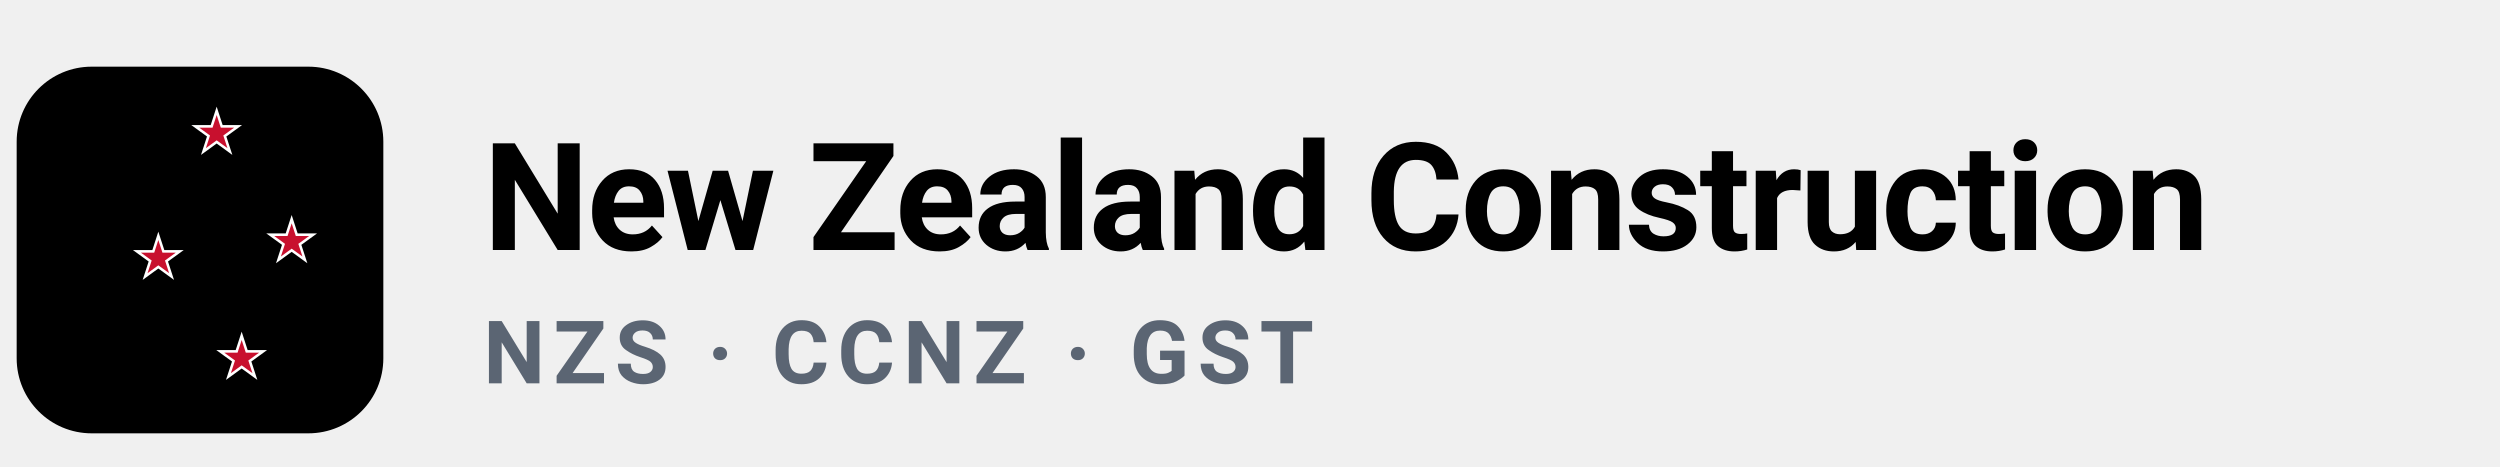
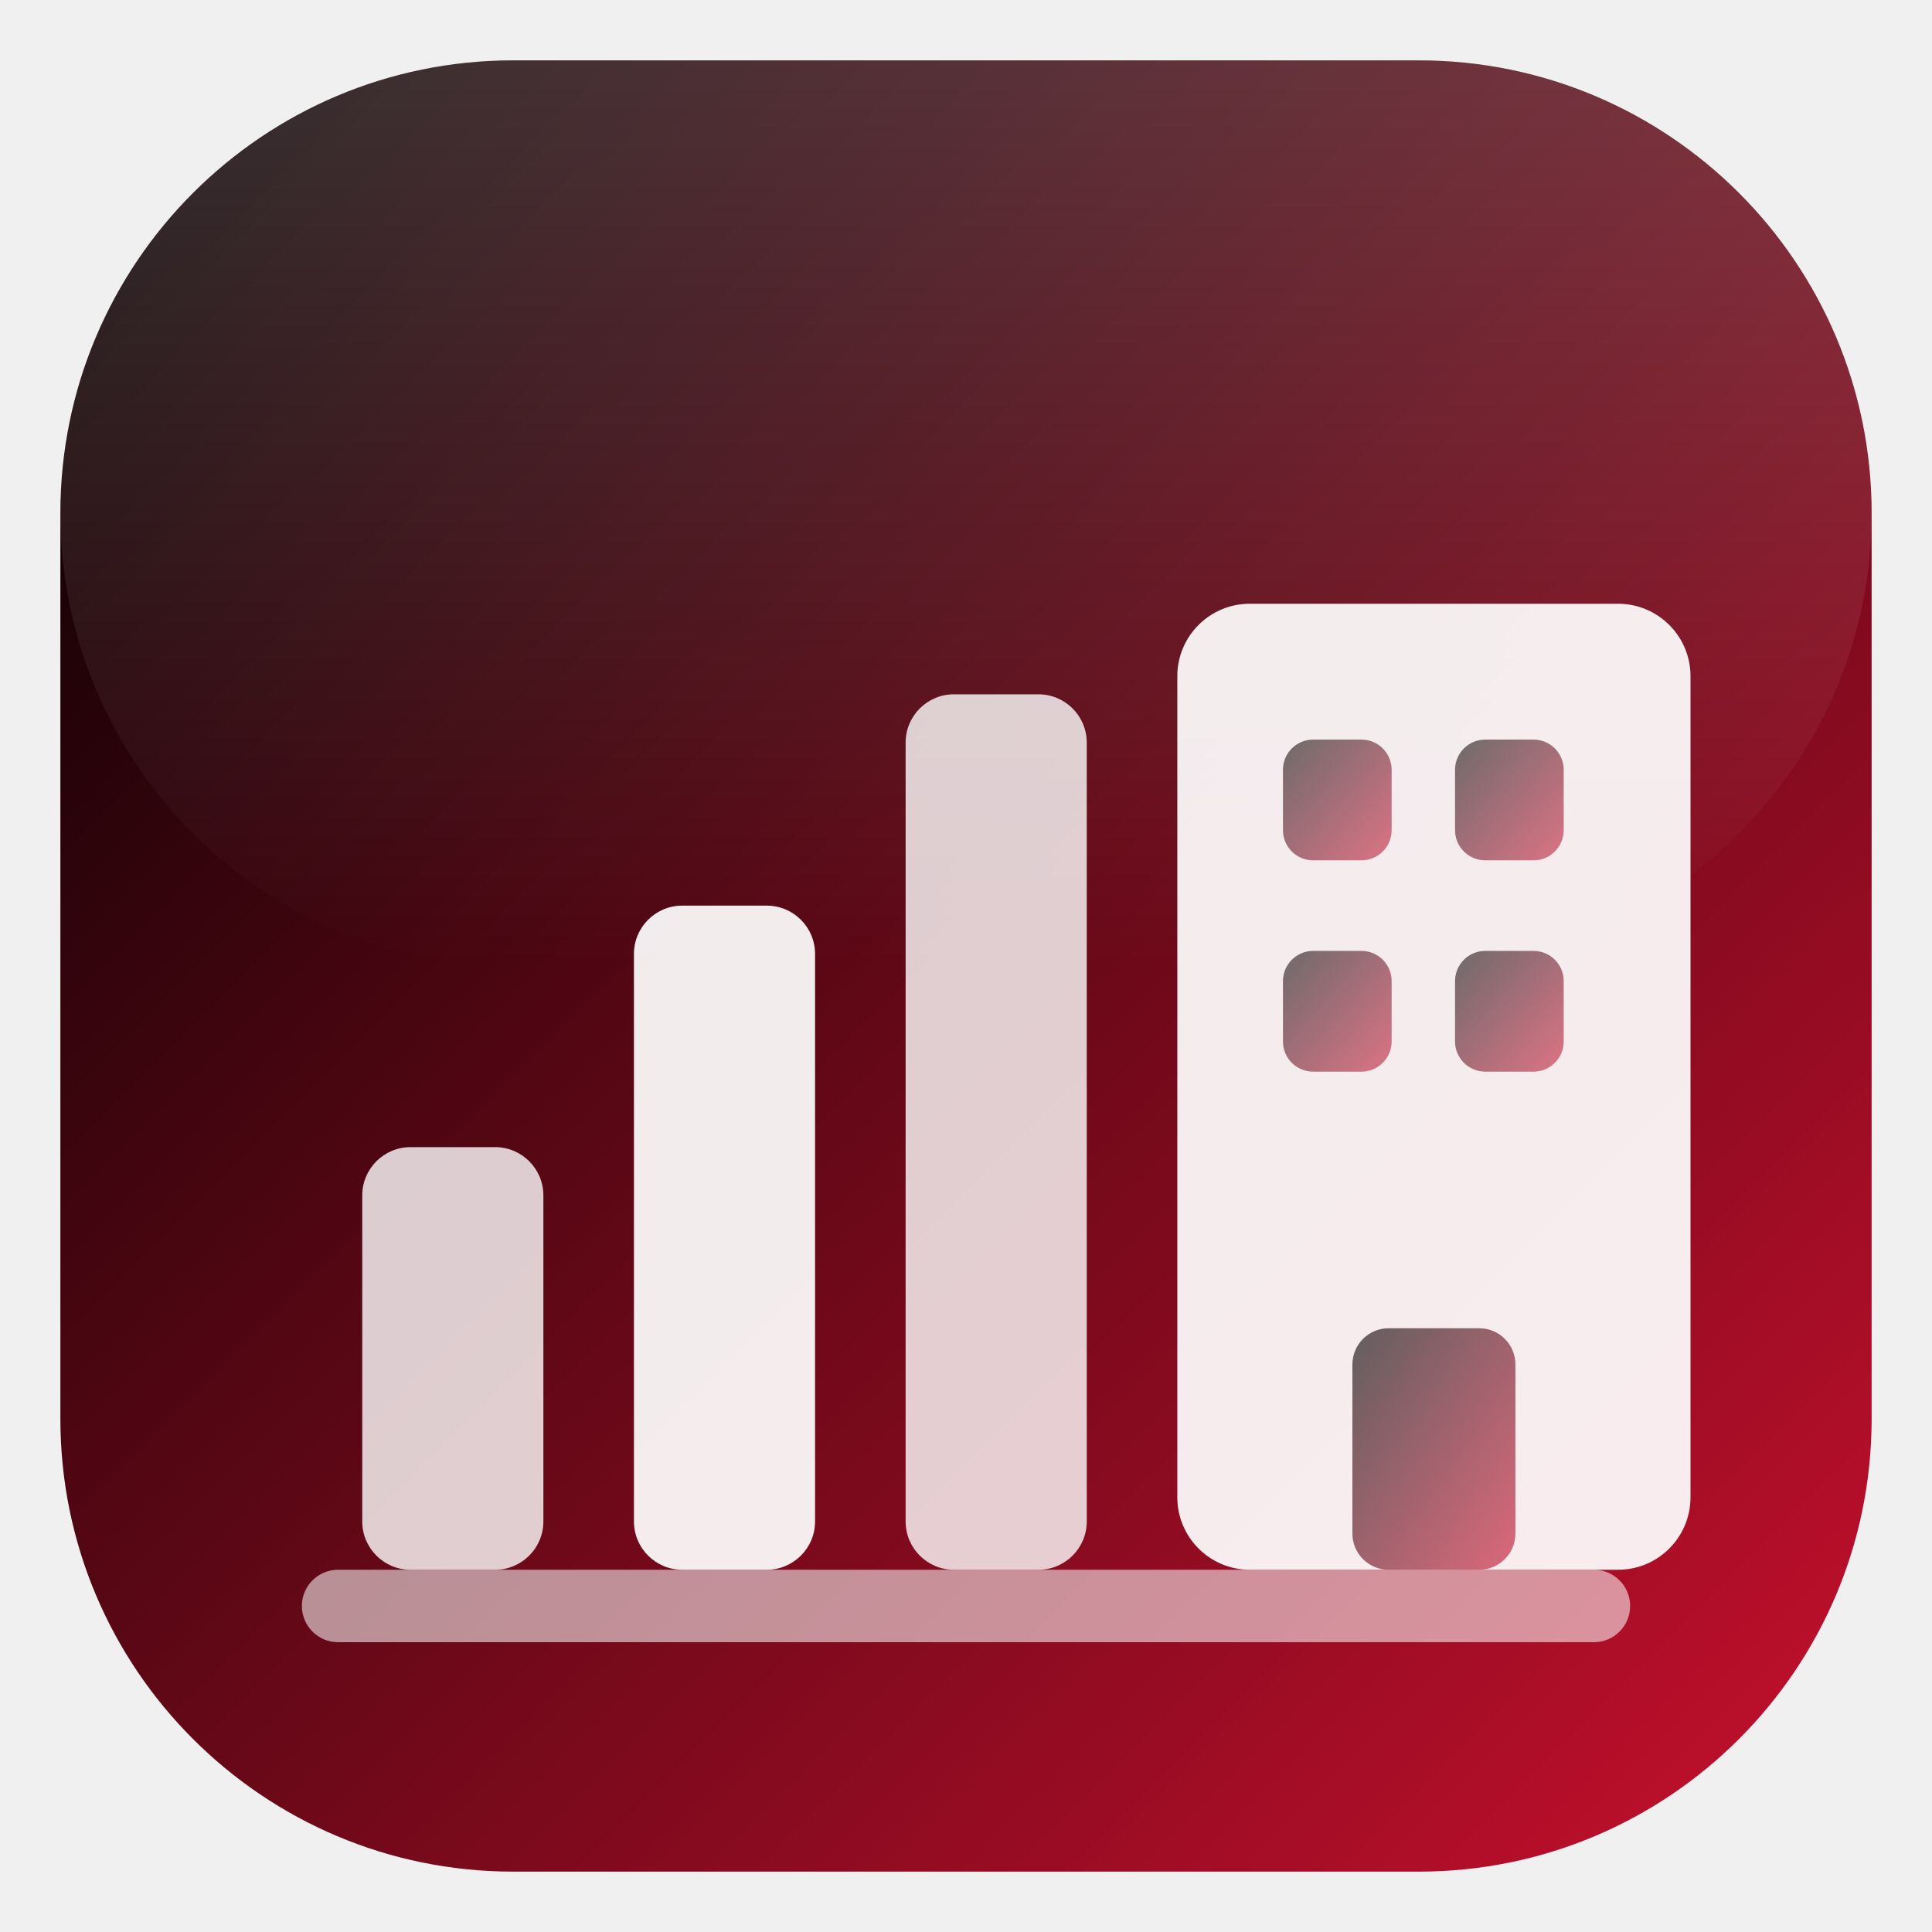
- <svg xmlns="http://www.w3.org/2000/svg" viewBox="0 0 300 56" width="300" height="56" role="img" aria-label="New Zealand Construction Pack">
+ <svg xmlns="http://www.w3.org/2000/svg" viewBox="0 0 64 64" role="img" aria-label="New Zealand Construction Pack">
  <defs>
-     <polygon id="nz-w" points="0,-3.2 0.718,-0.989 3.043,-0.989 1.162,0.378 1.881,2.589 0,1.222 -1.881,2.589 -1.162,0.378 -3.043,-0.989 -0.718,-0.989" fill="#FFFFFF" />
-     <polygon id="nz-r" points="0,-2.2 0.494,-0.68 2.092,-0.68 0.799,0.26 1.293,1.78 0,0.84 -1.293,1.78 -0.799,0.26 -2.092,-0.68 -0.494,-0.68" fill="#C8102E" />
+     <linearGradient id="g_nzs" x1="0" y1="0" x2="1" y2="1">
+       <stop offset="0" stop-color="#000000" />
+       <stop offset="1" stop-color="#c8102e" />
+     </linearGradient>
+     <linearGradient id="s_nzs" x1="0" y1="0" x2="0" y2="1">
+       <stop offset="0" stop-color="#ffffff" stop-opacity=".18" />
+       <stop offset="1" stop-color="#ffffff" stop-opacity="0" />
+     </linearGradient>
  </defs>
-   <rect x="2" y="8" width="44" height="44" rx="9" fill="#000000" />
-   <use href="#nz-w" x="26" y="16" />
-   <use href="#nz-r" x="26" y="16" />
-   <use href="#nz-w" x="35" y="29" />
-   <use href="#nz-r" x="35" y="29" />
-   <use href="#nz-w" x="19" y="31" />
-   <use href="#nz-r" x="19" y="31" />
-   <use href="#nz-w" x="29" y="43" />
-   <use href="#nz-r" x="29" y="43" />
-   <g font-family="-apple-system, BlinkMacSystemFont, 'Segoe UI', Roboto, 'Helvetica Neue', Arial, sans-serif" letter-spacing="-0.3">
-     <text x="58" y="30" font-size="18" font-weight="700" fill="#000000">New Zealand Construction</text>
-     <text x="58" y="46" font-size="10.5" font-weight="600" fill="#5B6573" letter-spacing="1">NZS · CCNZ · GST</text>
-   </g>
+   <rect x="2" y="2" width="60" height="60" rx="15" fill="url(#g_nzs)" />
+   <rect x="2" y="2" width="60" height="30" rx="15" fill="url(#s_nzs)" />
+   <rect x="12" y="38" width="6" height="14" rx="1.6" fill="#fff" opacity=".80" />
+   <rect x="21" y="30" width="6" height="22" rx="1.6" fill="#fff" opacity=".92" />
+   <rect x="30" y="23" width="6" height="29" rx="1.6" fill="#fff" opacity=".80" />
+   <rect x="39" y="20" width="17" height="32" rx="2.4" fill="#fff" opacity=".92" />
+   <rect x="42.5" y="24.5" width="3.6" height="4" rx="1" fill="url(#g_nzs)" opacity=".55" />
+   <rect x="48.2" y="24.5" width="3.6" height="4" rx="1" fill="url(#g_nzs)" opacity=".55" />
+   <rect x="42.5" y="31.5" width="3.6" height="4" rx="1" fill="url(#g_nzs)" opacity=".55" />
+   <rect x="48.2" y="31.5" width="3.6" height="4" rx="1" fill="url(#g_nzs)" opacity=".55" />
+   <rect x="44.8" y="44" width="5.4" height="8" rx="1.2" fill="url(#g_nzs)" opacity=".60" />
+   <rect x="10" y="52" width="44" height="2.4" rx="1.2" fill="#fff" opacity=".55" />
</svg>
